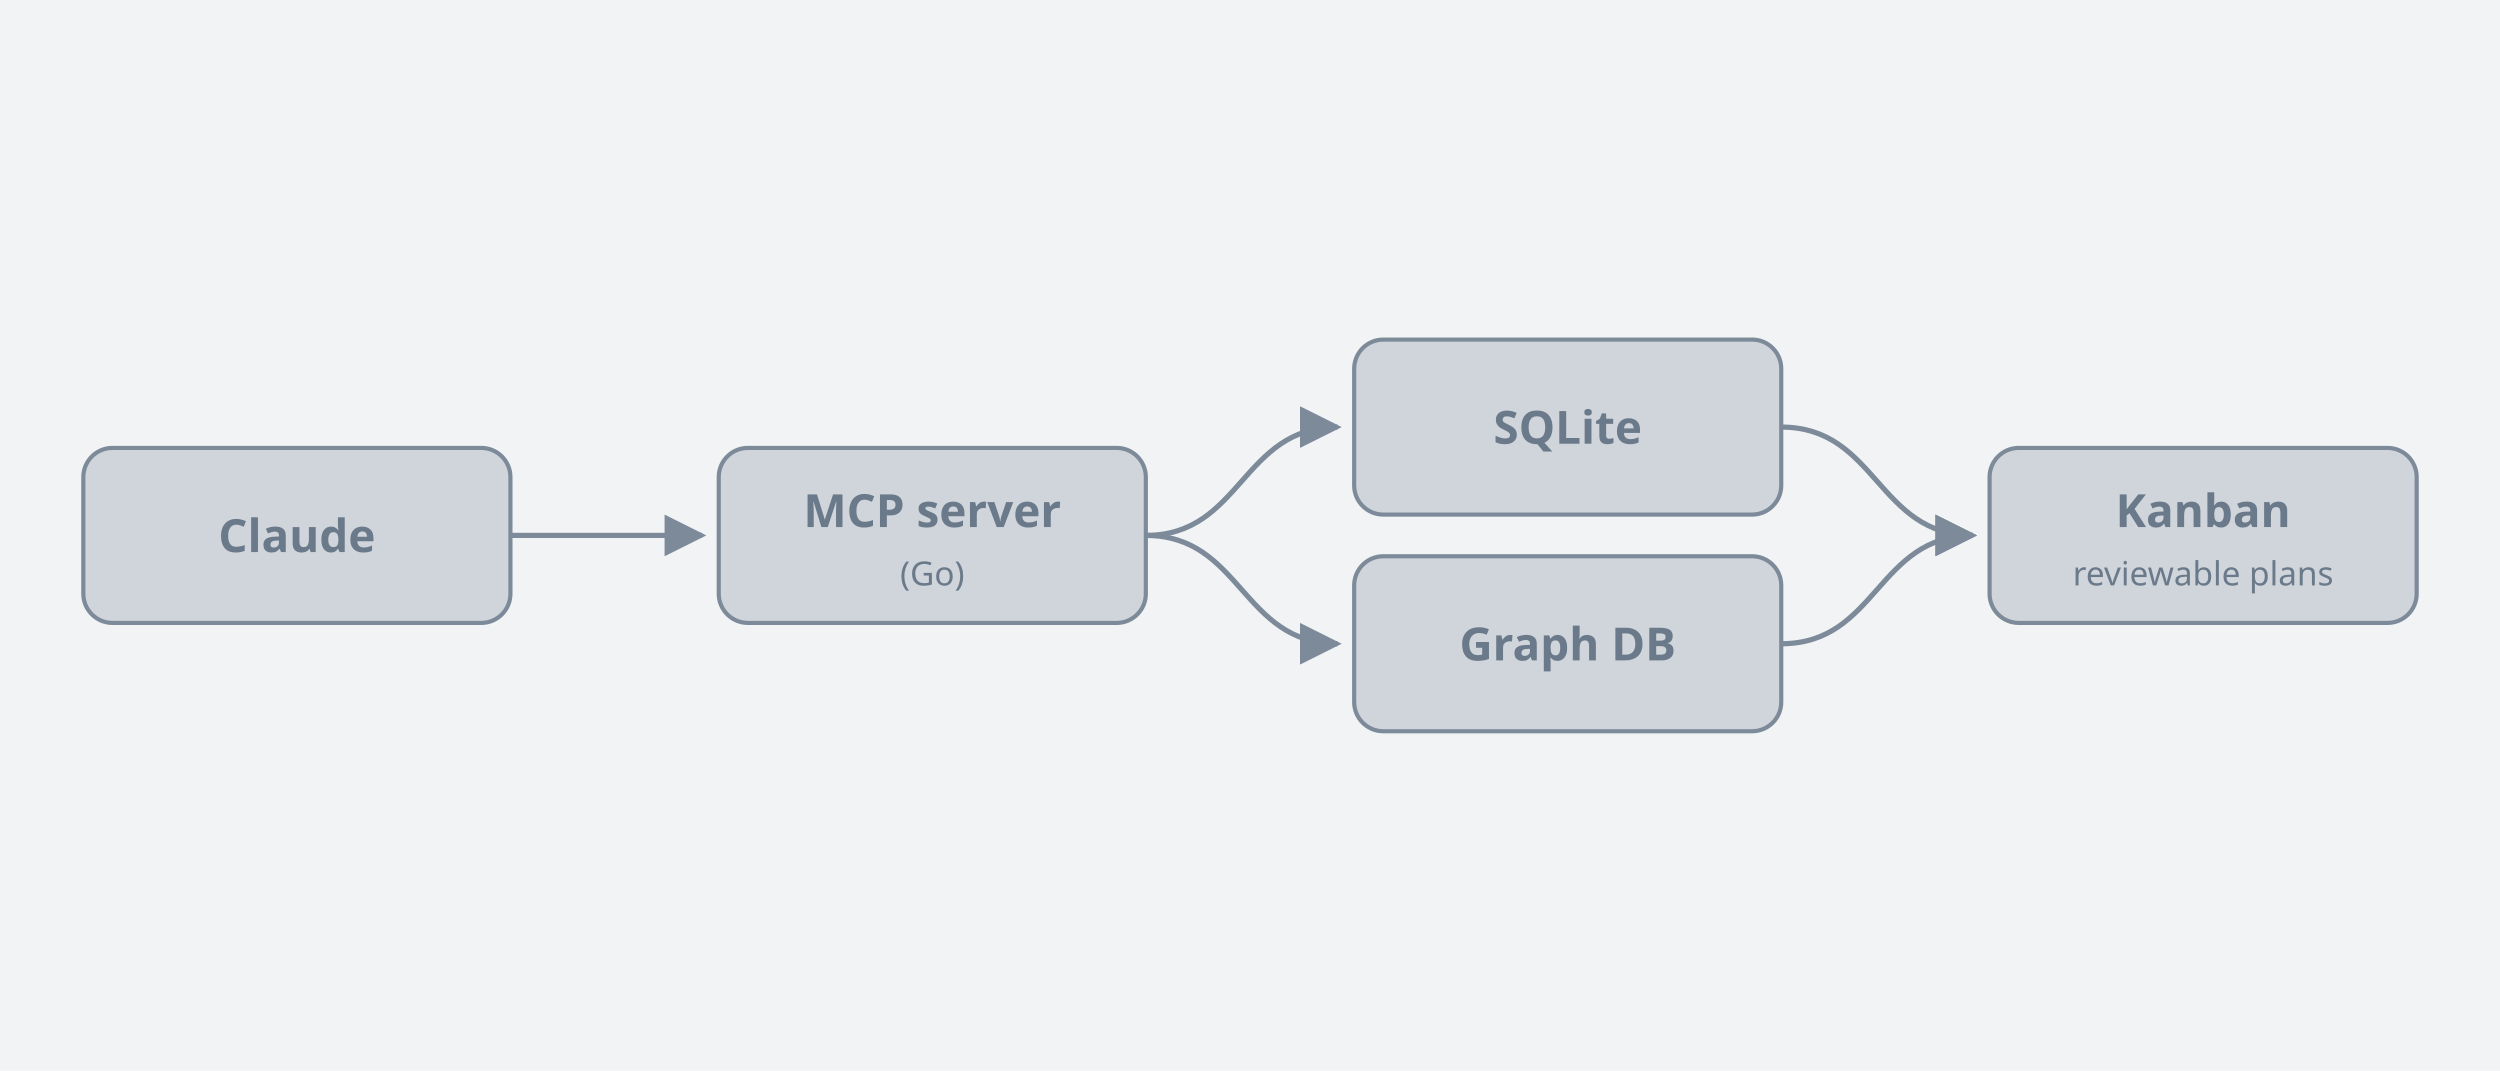
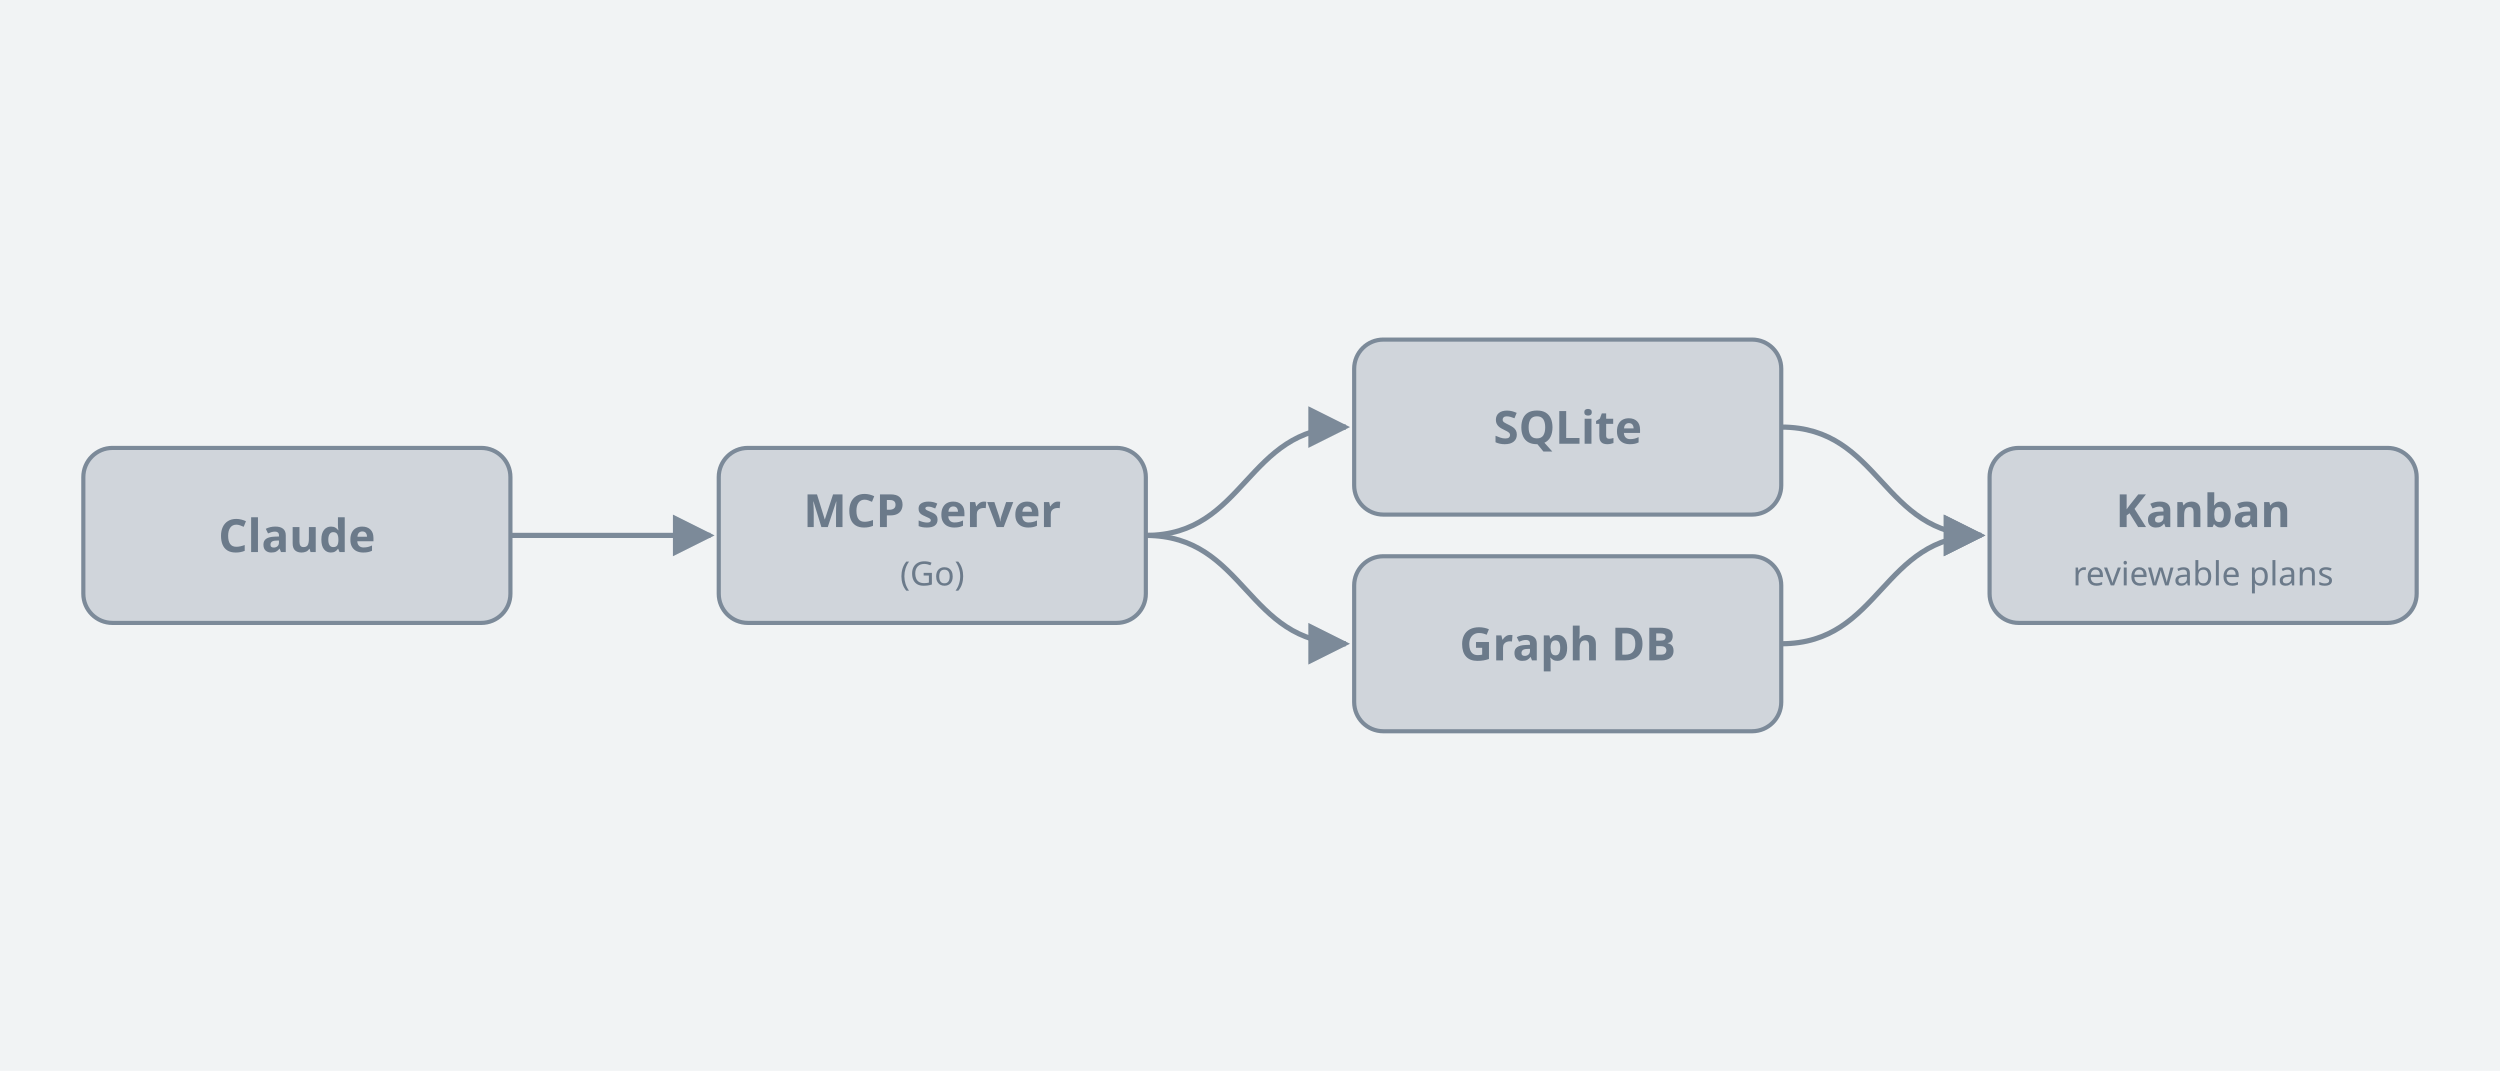
<svg xmlns="http://www.w3.org/2000/svg" viewBox="0 0 1200 514" role="img" aria-label="backpack architecture diagram">
  <defs>
-     <marker id="a" viewBox="0 0 10 10" refX="9" refY="5" markerWidth="8" markerHeight="8" orient="auto-start-reverse">
+     <marker id="a" viewBox="0 0 10 10" refX="9" refY="5" markerWidth="8" markerHeight="8" orient="auto">
      <path d="M0 0L10 5L0 10z" fill="#7c8a99" />
    </marker>
  </defs>
  <rect width="1200" height="514" fill="#8a97a6" fill-opacity=".12" />
  <g font-family="system-ui, sans-serif" text-anchor="middle" font-size="22" font-weight="600">
    <g fill="#7c8a99" fill-opacity=".28" stroke="#7c8a99" stroke-width="2">
      <rect x="40" y="215" width="205" height="84" rx="14" />
      <rect x="345" y="215" width="205" height="84" rx="14" />
      <rect x="650" y="163" width="205" height="84" rx="14" />
      <rect x="650" y="267" width="205" height="84" rx="14" />
      <rect x="955" y="215" width="205" height="84" rx="14" />
    </g>
    <g fill="none" stroke="#7c8a99" stroke-width="2.5" marker-end="url(#a)">
-       <path d="M245 257 C291 257 291 257 337 257" />
-       <path d="M550 257 C596 257 596 205 642 205" />
-       <path d="M550 257 C596 257 596 309 642 309" />
-       <path d="M855 205 C901 205 901 257 947 257" />
-       <path d="M855 309 C901 309 901 257 947 257" />
+       <path d="M245 257 C293 257 293 257 341 257" />
+       <path d="M550 257 C598 257 598 205 646 205" />
+       <path d="M550 257 C598 257 598 309 646 309" />
+       <path d="M855 205 C903 205 903 257 951 257" />
+       <path d="M855 309 C903 309 903 257 951 257" />
    </g>
    <g fill="#6b7a8a" stroke="none">
      <text x="142.5" y="265">Claude</text>
      <text x="447.5" y="253">MCP server</text>
      <text x="447.5" y="281" font-size="16" font-weight="400">(Go)</text>
      <text x="752.5" y="213">SQLite</text>
      <text x="752.5" y="317">Graph DB</text>
      <text x="1057.5" y="253">Kanban</text>
      <text x="1057.5" y="281" font-size="16" font-weight="400">reviewable plans</text>
    </g>
  </g>
</svg>
